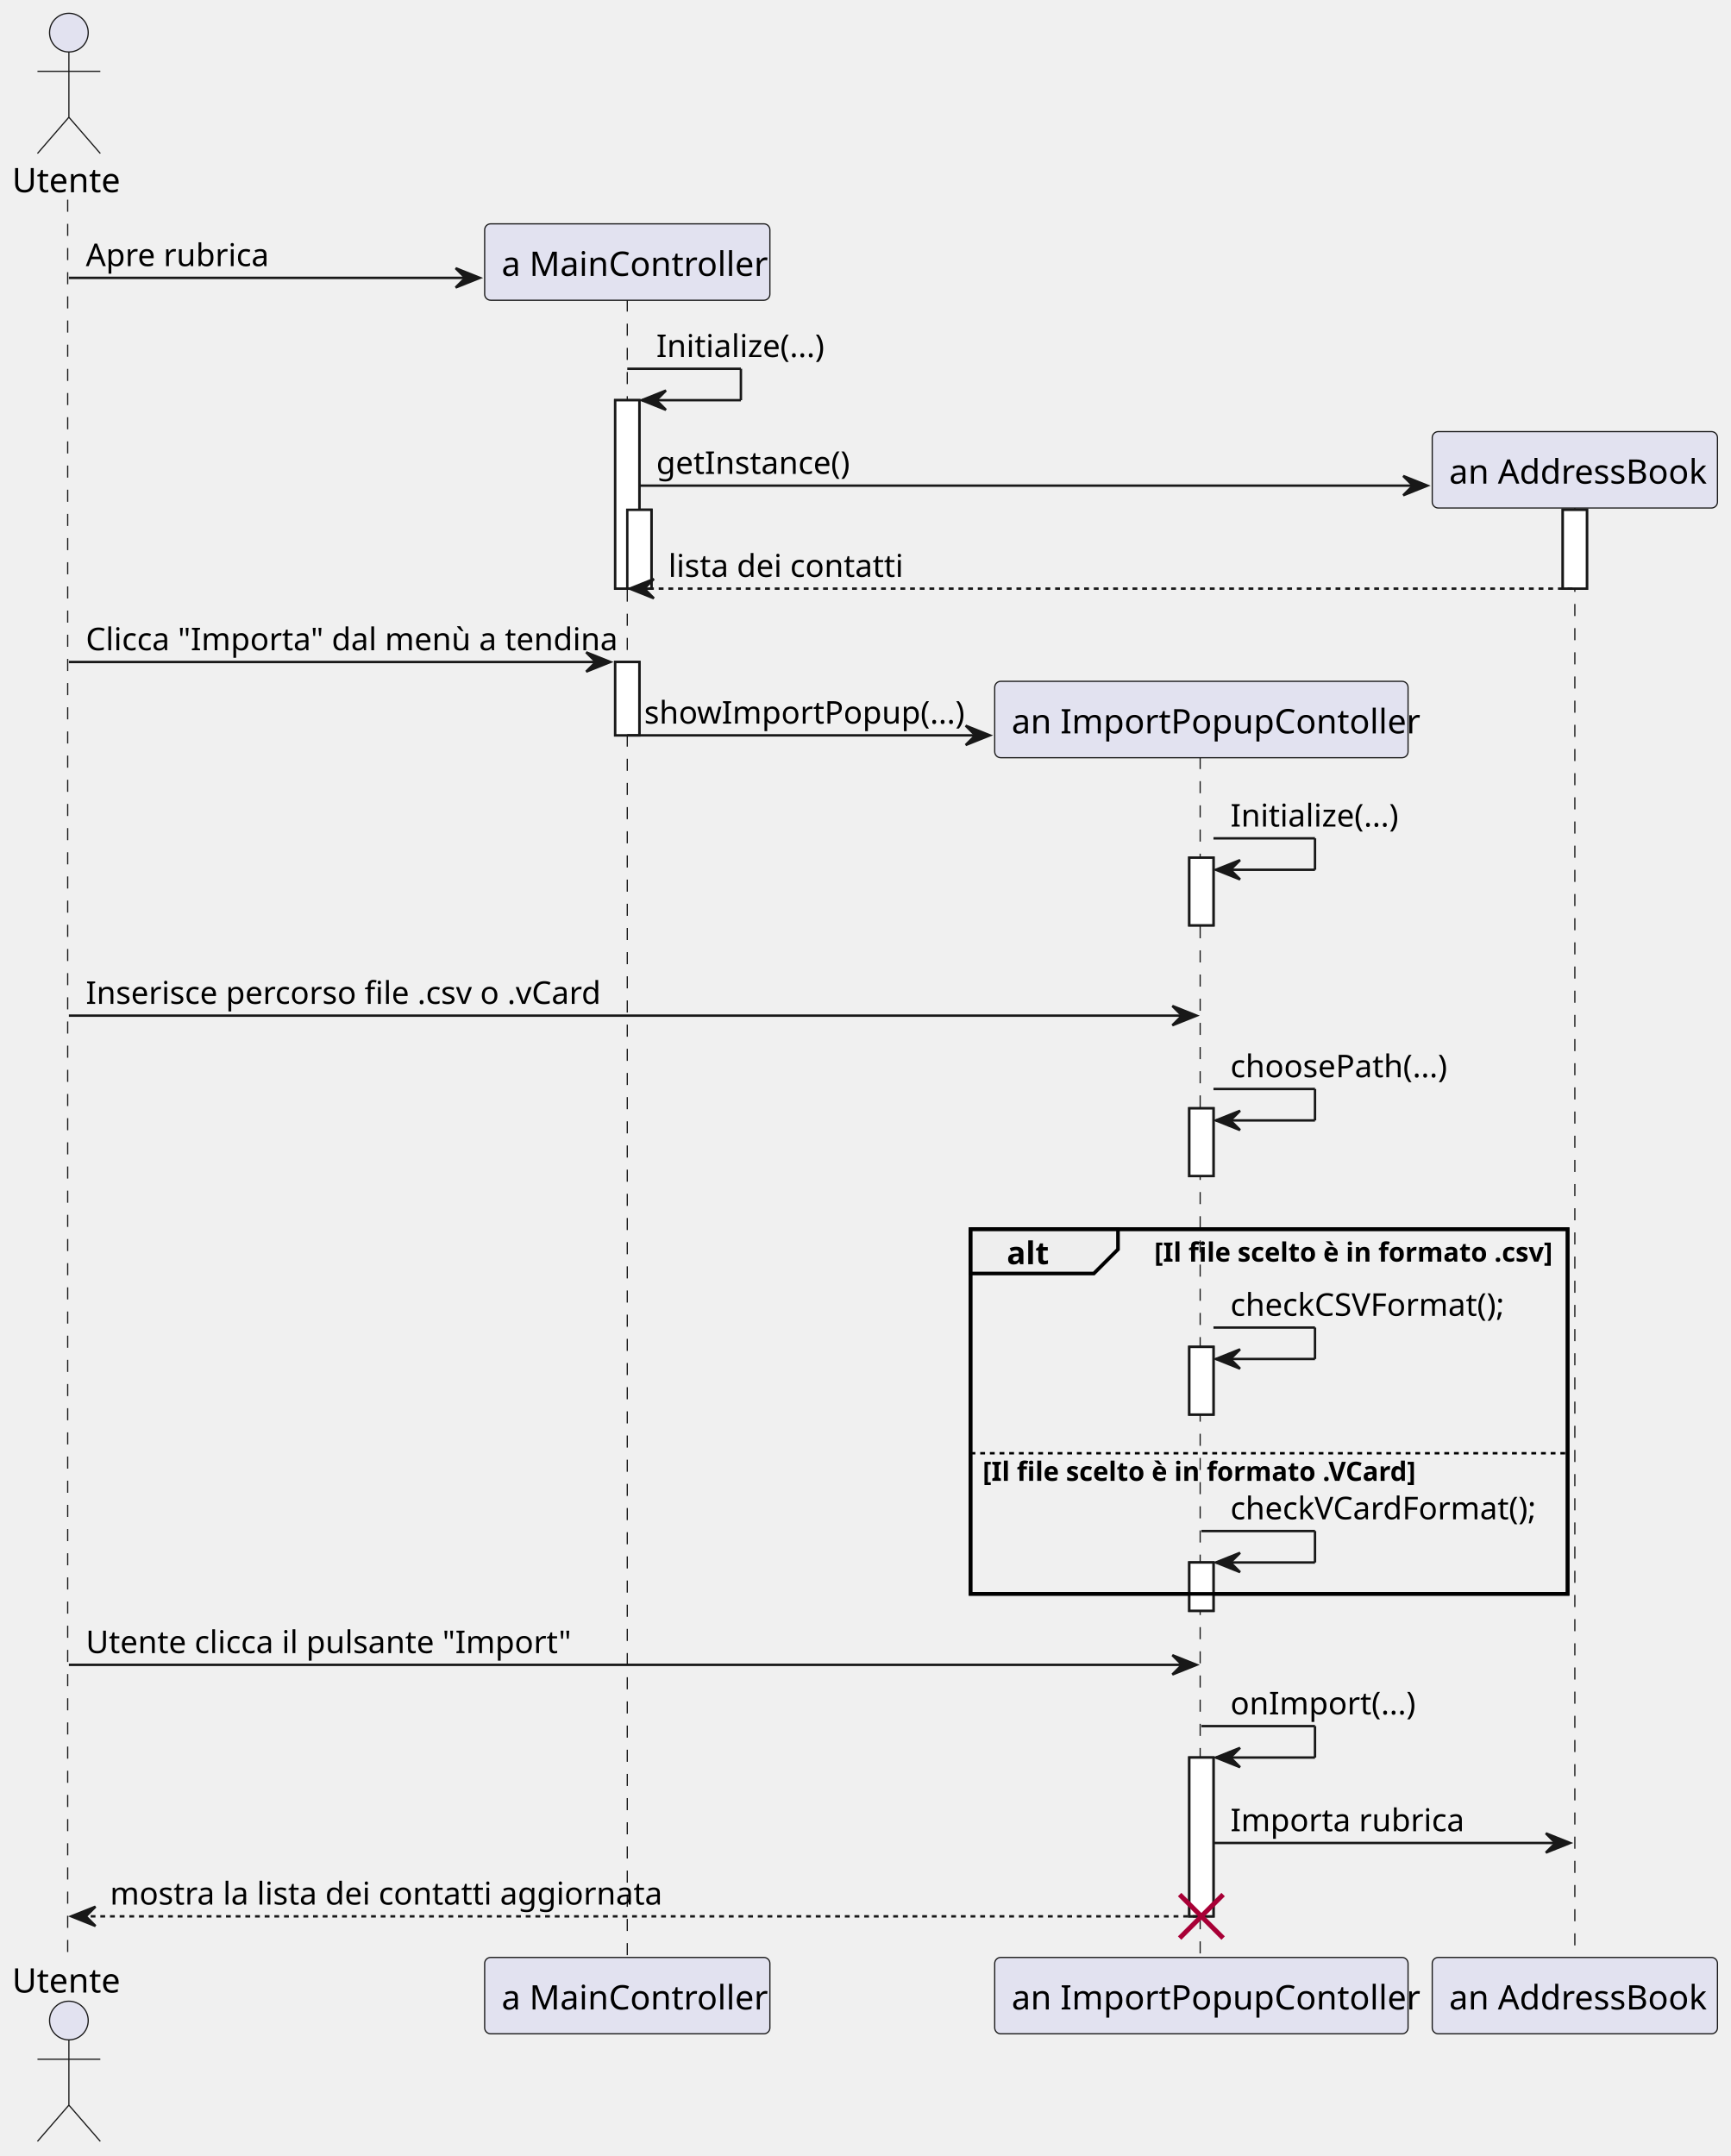
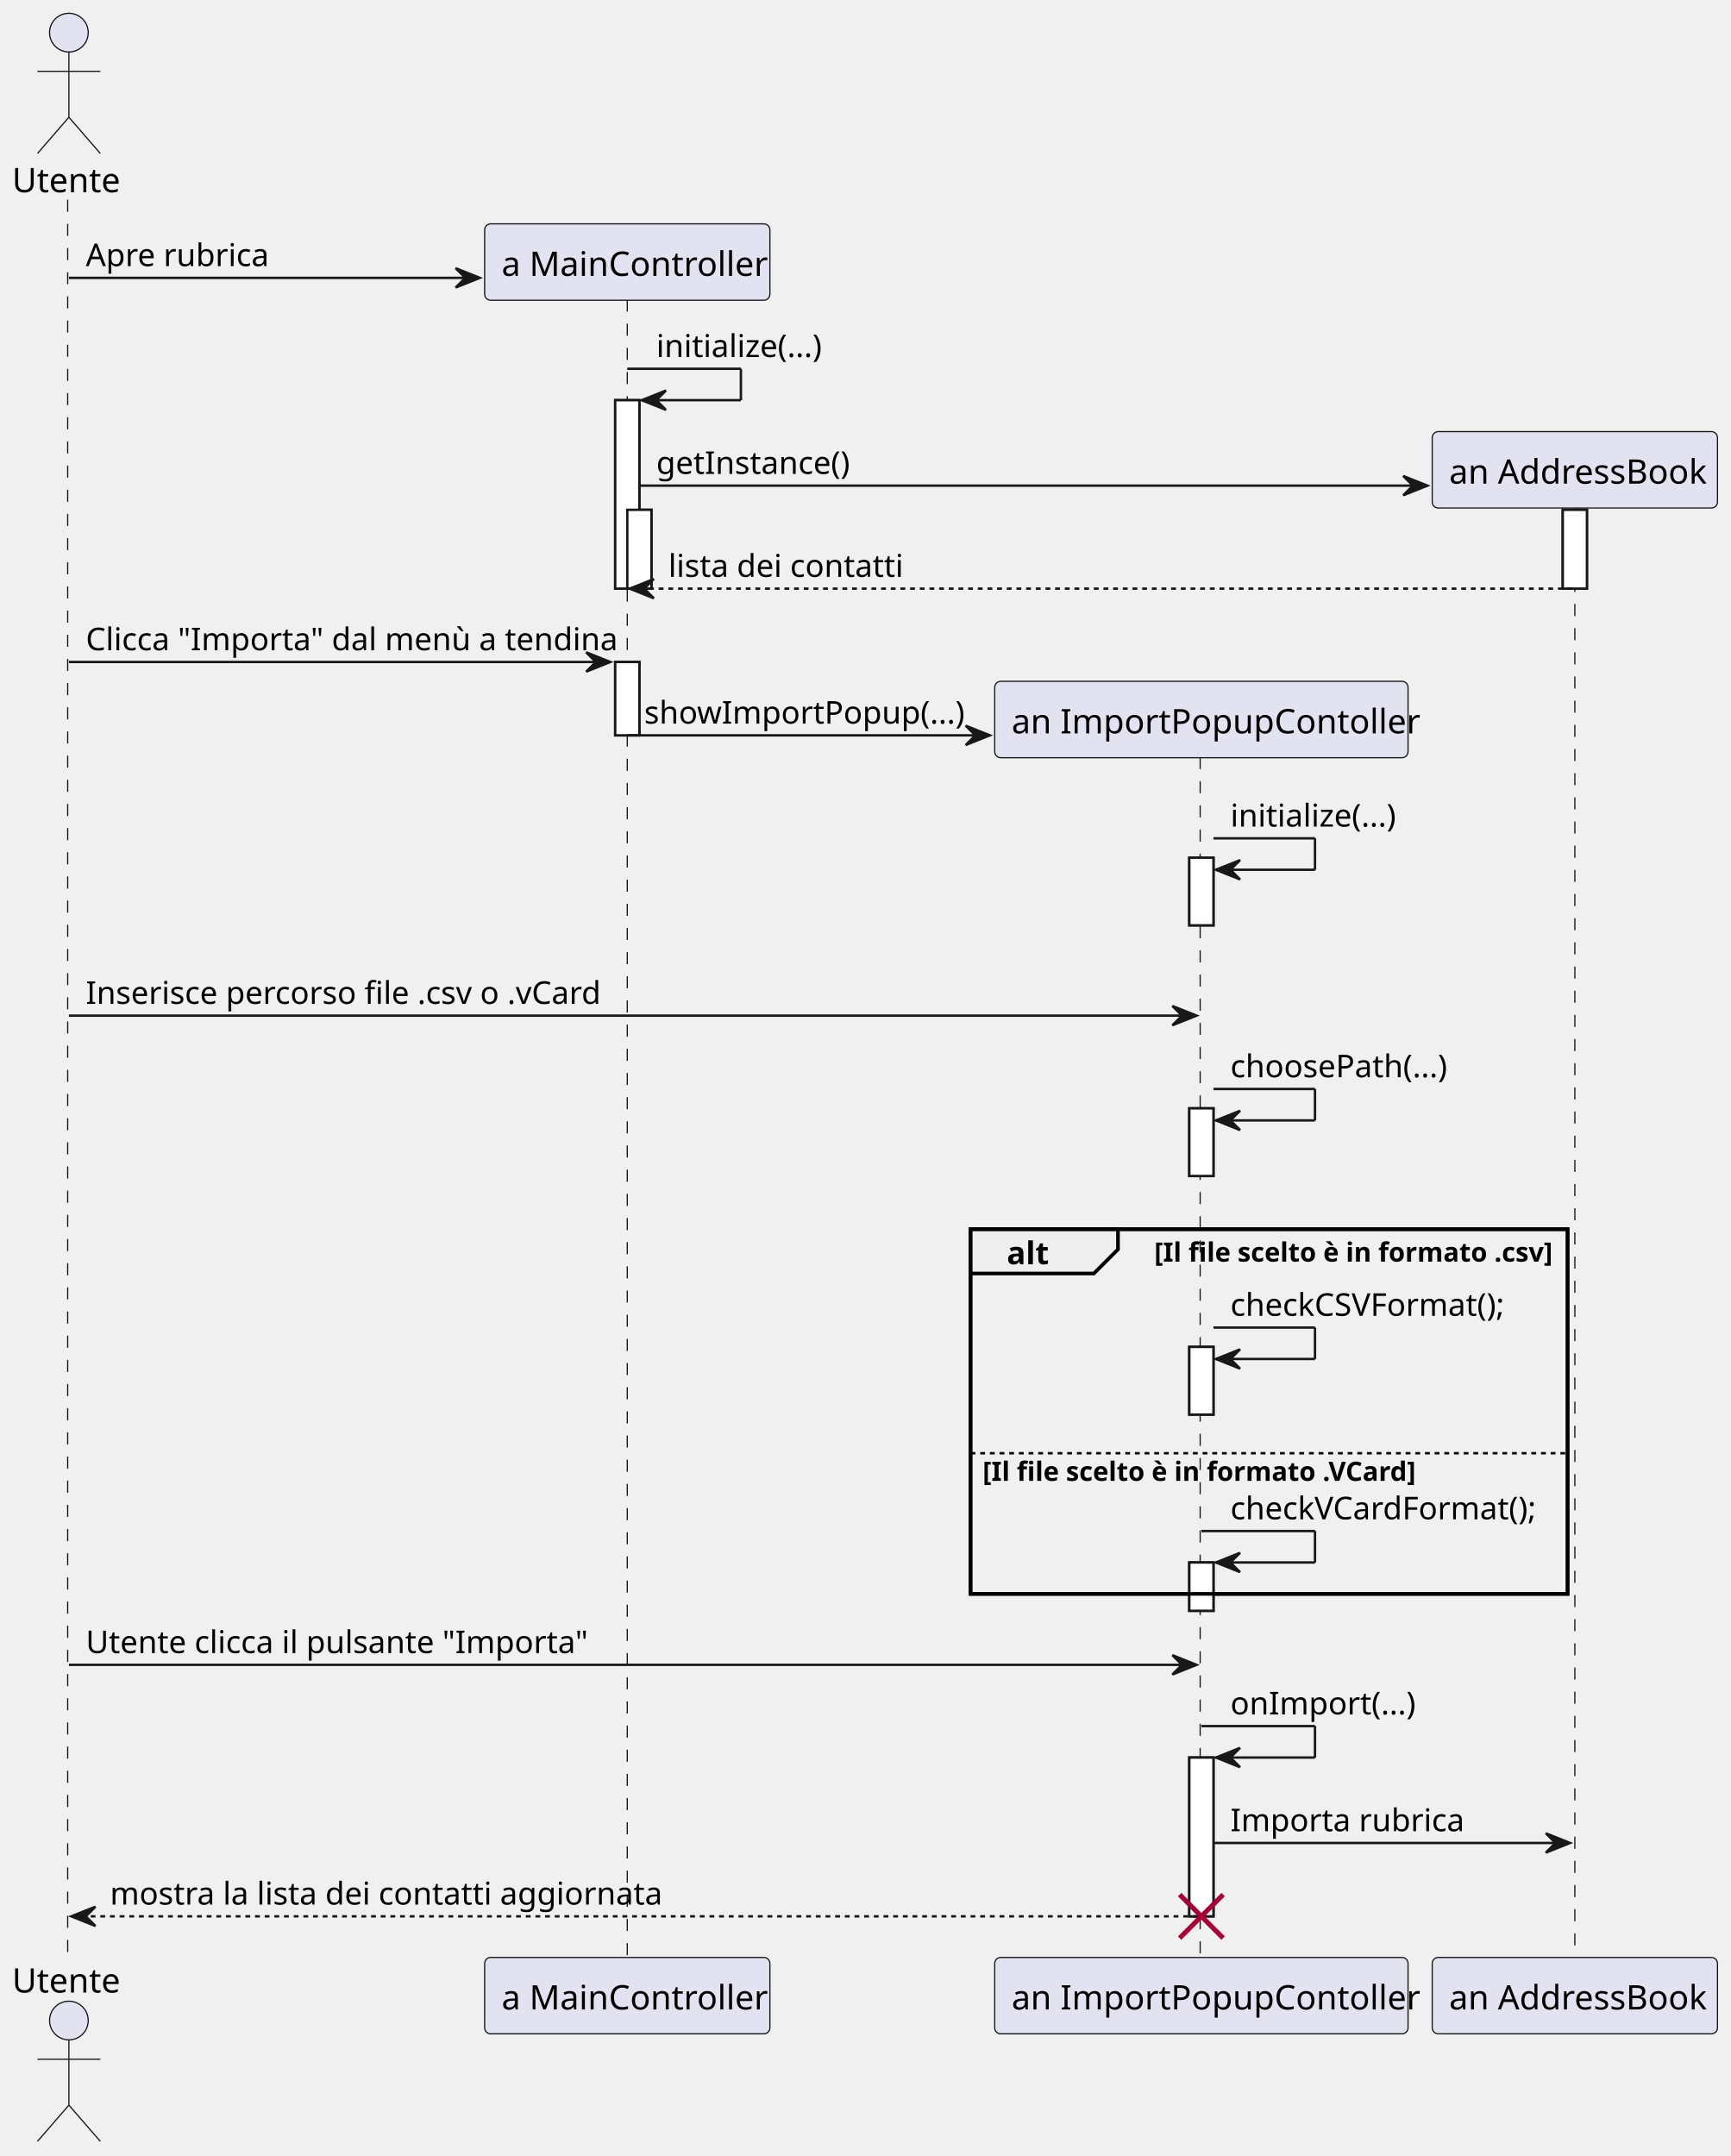
<svg xmlns="http://www.w3.org/2000/svg" contentStyleType="text/css" height="892px" preserveAspectRatio="none" style="width:716px;height:892px;background:#FFFFFF;" version="1.1" viewBox="0 0 716 892" width="716px" zoomAndPan="magnify">
  <defs />
  <g>
    <rect fill="#FFFFFF" height="77.961" style="stroke:#181818;stroke-width:1.0;" width="10" x="254.5" y="165.57" />
    <rect fill="#FFFFFF" height="32.609" style="stroke:#181818;stroke-width:1.0;" width="10" x="259.5" y="210.922" />
    <rect fill="#FFFFFF" height="30.352" style="stroke:#181818;stroke-width:1.0;" width="10" x="254.5" y="273.883" />
    <rect fill="#FFFFFF" height="28" style="stroke:#181818;stroke-width:1.0;" width="10" x="492" y="354.844" />
    <rect fill="#FFFFFF" height="28" style="stroke:#181818;stroke-width:1.0;" width="10" x="492" y="458.547" />
    <rect fill="#FFFFFF" height="28" style="stroke:#181818;stroke-width:1.0;" width="10" x="492" y="557.25" />
    <rect fill="#FFFFFF" height="20" style="stroke:#181818;stroke-width:1.0;" width="10" x="492" y="646.438" />
    <rect fill="#FFFFFF" height="65.703" style="stroke:#181818;stroke-width:1.0;" width="10" x="492" y="727.141" />
    <rect fill="#FFFFFF" height="32.609" style="stroke:#181818;stroke-width:1.0;" width="10" x="646.5" y="210.922" />
    <rect fill="none" height="150.891" style="stroke:#000000;stroke-width:1.5;" width="247" x="401.5" y="508.547" />
    <line style="stroke:#181818;stroke-width:0.5;stroke-dasharray:5.0,5.0;" x1="28" x2="28" y1="82.609" y2="810.844" />
    <line style="stroke:#181818;stroke-width:0.5;stroke-dasharray:5.0,5.0;" x1="259.5" x2="259.5" y1="123.914" y2="810.844" />
    <line style="stroke:#181818;stroke-width:0.5;stroke-dasharray:5.0,5.0;" x1="496.5" x2="496.5" y1="313.188" y2="810.844" />
    <line style="stroke:#181818;stroke-width:0.5;stroke-dasharray:5.0,5.0;" x1="651.5" x2="651.5" y1="209.875" y2="810.844" />
    <text fill="#000000" font-family="sans-serif" font-size="14" lengthAdjust="spacing" textLength="41" x="5" y="79.533">Utente</text>
    <ellipse cx="28.5" cy="13.5" fill="#E2E2F0" rx="8" ry="8" style="stroke:#181818;stroke-width:0.5;" />
    <path d="M28.5,21.5 L28.5,48.5 M15.5,29.5 L41.5,29.5 M28.5,48.5 L15.5,63.5 M28.5,48.5 L41.5,63.5 " fill="none" style="stroke:#181818;stroke-width:0.5;" />
    <text fill="#000000" font-family="sans-serif" font-size="14" lengthAdjust="spacing" textLength="41" x="5" y="824.377">Utente</text>
    <ellipse cx="28.5" cy="835.953" fill="#E2E2F0" rx="8" ry="8" style="stroke:#181818;stroke-width:0.5;" />
    <path d="M28.5,843.953 L28.5,870.953 M15.5,851.953 L41.5,851.953 M28.5,870.953 L15.5,885.953 M28.5,870.953 L41.5,885.953 " fill="none" style="stroke:#181818;stroke-width:0.5;" />
    <rect fill="#E2E2F0" height="31.609" rx="2.5" ry="2.5" style="stroke:#181818;stroke-width:0.5;" width="118" x="200.5" y="809.844" />
    <text fill="#000000" font-family="sans-serif" font-size="14" lengthAdjust="spacing" textLength="104" x="207.5" y="831.377">a MainController</text>
    <rect fill="#E2E2F0" height="31.609" rx="2.5" ry="2.5" style="stroke:#181818;stroke-width:0.5;" width="171" x="411.5" y="809.844" />
    <text fill="#000000" font-family="sans-serif" font-size="14" lengthAdjust="spacing" textLength="157" x="418.5" y="831.377">an ImportPopupContoller</text>
    <rect fill="#E2E2F0" height="31.609" rx="2.5" ry="2.5" style="stroke:#181818;stroke-width:0.5;" width="118" x="592.5" y="809.844" />
    <text fill="#000000" font-family="sans-serif" font-size="14" lengthAdjust="spacing" textLength="104" x="599.5" y="831.377">an AddressBook</text>
    <rect fill="#FFFFFF" height="77.961" style="stroke:#181818;stroke-width:1.0;" width="10" x="254.5" y="165.57" />
    <rect fill="#FFFFFF" height="32.609" style="stroke:#181818;stroke-width:1.0;" width="10" x="259.5" y="210.922" />
    <rect fill="#FFFFFF" height="30.352" style="stroke:#181818;stroke-width:1.0;" width="10" x="254.5" y="273.883" />
    <rect fill="#FFFFFF" height="28" style="stroke:#181818;stroke-width:1.0;" width="10" x="492" y="354.844" />
    <rect fill="#FFFFFF" height="28" style="stroke:#181818;stroke-width:1.0;" width="10" x="492" y="458.547" />
    <rect fill="#FFFFFF" height="28" style="stroke:#181818;stroke-width:1.0;" width="10" x="492" y="557.25" />
    <rect fill="#FFFFFF" height="20" style="stroke:#181818;stroke-width:1.0;" width="10" x="492" y="646.438" />
    <rect fill="#FFFFFF" height="65.703" style="stroke:#181818;stroke-width:1.0;" width="10" x="492" y="727.141" />
    <rect fill="#FFFFFF" height="32.609" style="stroke:#181818;stroke-width:1.0;" width="10" x="646.5" y="210.922" />
    <polygon fill="#181818" points="188.5,110.961,198.5,114.961,188.5,118.961,192.5,114.961" style="stroke:#181818;stroke-width:1.0;" />
    <line style="stroke:#181818;stroke-width:1.0;" x1="28.5" x2="194.5" y1="114.961" y2="114.961" />
    <text fill="#000000" font-family="sans-serif" font-size="13" lengthAdjust="spacing" textLength="70" x="35.5" y="110.105">Apre rubrica</text>
    <rect fill="#E2E2F0" height="31.609" rx="2.5" ry="2.5" style="stroke:#181818;stroke-width:0.5;" width="118" x="200.5" y="92.609" />
    <text fill="#000000" font-family="sans-serif" font-size="14" lengthAdjust="spacing" textLength="104" x="207.5" y="114.143">a MainController</text>
    <line style="stroke:#181818;stroke-width:1.0;" x1="259.5" x2="306.5" y1="152.57" y2="152.57" />
    <line style="stroke:#181818;stroke-width:1.0;" x1="306.5" x2="306.5" y1="152.57" y2="165.57" />
    <line style="stroke:#181818;stroke-width:1.0;" x1="265.5" x2="306.5" y1="165.57" y2="165.57" />
    <polygon fill="#181818" points="275.5,161.57,265.5,165.57,275.5,169.57,271.5,165.57" style="stroke:#181818;stroke-width:1.0;" />
-     <text fill="#000000" font-family="sans-serif" font-size="13" lengthAdjust="spacing" textLength="67" x="271.5" y="147.714">Initialize(...)</text>
+     <text fill="#000000" font-family="sans-serif" font-size="13" lengthAdjust="spacing" textLength="67" x="271.5" y="147.714">initialize(...)</text>
    <polygon fill="#181818" points="580.5,196.922,590.5,200.922,580.5,204.922,584.5,200.922" style="stroke:#181818;stroke-width:1.0;" />
    <line style="stroke:#181818;stroke-width:1.0;" x1="264.5" x2="586.5" y1="200.922" y2="200.922" />
    <text fill="#000000" font-family="sans-serif" font-size="13" lengthAdjust="spacing" textLength="75" x="271.5" y="196.065">getInstance()</text>
    <rect fill="#E2E2F0" height="31.609" rx="2.5" ry="2.5" style="stroke:#181818;stroke-width:0.5;" width="118" x="592.5" y="178.57" />
    <text fill="#000000" font-family="sans-serif" font-size="14" lengthAdjust="spacing" textLength="104" x="599.5" y="200.103">an AddressBook</text>
    <polygon fill="#181818" points="270.5,239.531,260.5,243.531,270.5,247.531,266.5,243.531" style="stroke:#181818;stroke-width:1.0;" />
    <line style="stroke:#181818;stroke-width:1.0;stroke-dasharray:2.0,2.0;" x1="264.5" x2="650.5" y1="243.531" y2="243.531" />
    <text fill="#000000" font-family="sans-serif" font-size="13" lengthAdjust="spacing" textLength="92" x="276.5" y="238.675">lista dei contatti</text>
    <polygon fill="#181818" points="242.5,269.883,252.5,273.883,242.5,277.883,246.5,273.883" style="stroke:#181818;stroke-width:1.0;" />
    <line style="stroke:#181818;stroke-width:1.0;" x1="28.5" x2="248.5" y1="273.883" y2="273.883" />
    <text fill="#000000" font-family="sans-serif" font-size="13" lengthAdjust="spacing" textLength="207" x="35.5" y="269.026">Clicca "Importa" dal menù a tendina</text>
    <polygon fill="#181818" points="399.5,300.234,409.5,304.234,399.5,308.234,403.5,304.234" style="stroke:#181818;stroke-width:1.0;" />
    <line style="stroke:#181818;stroke-width:1.0;" x1="259.5" x2="405.5" y1="304.234" y2="304.234" />
    <text fill="#000000" font-family="sans-serif" font-size="13" lengthAdjust="spacing" textLength="123" x="266.5" y="299.378">showImportPopup(...)</text>
    <rect fill="#E2E2F0" height="31.609" rx="2.5" ry="2.5" style="stroke:#181818;stroke-width:0.5;" width="171" x="411.5" y="281.883" />
    <text fill="#000000" font-family="sans-serif" font-size="14" lengthAdjust="spacing" textLength="157" x="418.5" y="303.416">an ImportPopupContoller</text>
    <line style="stroke:#181818;stroke-width:1.0;" x1="502" x2="544" y1="346.844" y2="346.844" />
    <line style="stroke:#181818;stroke-width:1.0;" x1="544" x2="544" y1="346.844" y2="359.844" />
    <line style="stroke:#181818;stroke-width:1.0;" x1="503" x2="544" y1="359.844" y2="359.844" />
    <polygon fill="#181818" points="513,355.844,503,359.844,513,363.844,509,359.844" style="stroke:#181818;stroke-width:1.0;" />
-     <text fill="#000000" font-family="sans-serif" font-size="13" lengthAdjust="spacing" textLength="67" x="509" y="341.987">Initialize(...)</text>
+     <text fill="#000000" font-family="sans-serif" font-size="13" lengthAdjust="spacing" textLength="67" x="509" y="341.987">initialize(...)</text>
    <polygon fill="#181818" points="485,416.195,495,420.195,485,424.195,489,420.195" style="stroke:#181818;stroke-width:1.0;" />
    <line style="stroke:#181818;stroke-width:1.0;" x1="28.5" x2="491" y1="420.195" y2="420.195" />
    <text fill="#000000" font-family="sans-serif" font-size="13" lengthAdjust="spacing" textLength="204" x="35.5" y="415.339">Inserisce percorso file .csv o .vCard</text>
    <line style="stroke:#181818;stroke-width:1.0;" x1="502" x2="544" y1="450.547" y2="450.547" />
    <line style="stroke:#181818;stroke-width:1.0;" x1="544" x2="544" y1="450.547" y2="463.547" />
    <line style="stroke:#181818;stroke-width:1.0;" x1="503" x2="544" y1="463.547" y2="463.547" />
    <polygon fill="#181818" points="513,459.547,503,463.547,513,467.547,509,463.547" style="stroke:#181818;stroke-width:1.0;" />
    <text fill="#000000" font-family="sans-serif" font-size="13" lengthAdjust="spacing" textLength="89" x="509" y="445.69">choosePath(...)</text>
    <path d="M401.5,508.547 L462.5,508.547 L462.5,516.898 L452.5,526.898 L401.5,526.898 L401.5,508.547 " fill="#EEEEEE" style="stroke:#000000;stroke-width:1.5;" />
    <rect fill="none" height="150.891" style="stroke:#000000;stroke-width:1.5;" width="247" x="401.5" y="508.547" />
    <text fill="#000000" font-family="sans-serif" font-size="13" font-weight="bold" lengthAdjust="spacing" textLength="16" x="416.5" y="523.042">alt</text>
    <text fill="#000000" font-family="sans-serif" font-size="11" font-weight="bold" lengthAdjust="spacing" textLength="166" x="477.5" y="521.966">[Il file scelto è in formato .csv]</text>
    <line style="stroke:#181818;stroke-width:1.0;" x1="502" x2="544" y1="549.25" y2="549.25" />
    <line style="stroke:#181818;stroke-width:1.0;" x1="544" x2="544" y1="549.25" y2="562.25" />
    <line style="stroke:#181818;stroke-width:1.0;" x1="503" x2="544" y1="562.25" y2="562.25" />
    <polygon fill="#181818" points="513,558.25,503,562.25,513,566.25,509,562.25" style="stroke:#181818;stroke-width:1.0;" />
    <text fill="#000000" font-family="sans-serif" font-size="13" lengthAdjust="spacing" textLength="115" x="509" y="544.394">checkCSVFormat();</text>
    <line style="stroke:#000000;stroke-width:1.0;stroke-dasharray:2.0,2.0;" x1="401.5" x2="648.5" y1="601.25" y2="601.25" />
    <text fill="#000000" font-family="sans-serif" font-size="11" font-weight="bold" lengthAdjust="spacing" textLength="181" x="406.5" y="612.669">[Il file scelto è in formato .VCard]</text>
    <line style="stroke:#181818;stroke-width:1.0;" x1="497" x2="544" y1="633.438" y2="633.438" />
    <line style="stroke:#181818;stroke-width:1.0;" x1="544" x2="544" y1="633.438" y2="646.438" />
    <line style="stroke:#181818;stroke-width:1.0;" x1="503" x2="544" y1="646.438" y2="646.438" />
    <polygon fill="#181818" points="513,642.438,503,646.438,513,650.438,509,646.438" style="stroke:#181818;stroke-width:1.0;" />
    <text fill="#000000" font-family="sans-serif" font-size="13" lengthAdjust="spacing" textLength="124" x="509" y="628.581">checkVCardFormat();</text>
    <polygon fill="#181818" points="485,684.789,495,688.789,485,692.789,489,688.789" style="stroke:#181818;stroke-width:1.0;" />
    <line style="stroke:#181818;stroke-width:1.0;" x1="28.5" x2="491" y1="688.789" y2="688.789" />
-     <text fill="#000000" font-family="sans-serif" font-size="13" lengthAdjust="spacing" textLength="189" x="35.5" y="683.933">Utente clicca il pulsante "Import"</text>
+     <text fill="#000000" font-family="sans-serif" font-size="13" lengthAdjust="spacing" textLength="196" x="35.5" y="683.933">Utente clicca il pulsante "Importa"</text>
    <line style="stroke:#181818;stroke-width:1.0;" x1="497" x2="544" y1="714.141" y2="714.141" />
    <line style="stroke:#181818;stroke-width:1.0;" x1="544" x2="544" y1="714.141" y2="727.141" />
    <line style="stroke:#181818;stroke-width:1.0;" x1="503" x2="544" y1="727.141" y2="727.141" />
    <polygon fill="#181818" points="513,723.141,503,727.141,513,731.141,509,727.141" style="stroke:#181818;stroke-width:1.0;" />
    <text fill="#000000" font-family="sans-serif" font-size="13" lengthAdjust="spacing" textLength="70" x="509" y="709.284">onImport(...)</text>
    <polygon fill="#181818" points="639.5,758.492,649.5,762.492,639.5,766.492,643.5,762.492" style="stroke:#181818;stroke-width:1.0;" />
    <line style="stroke:#181818;stroke-width:1.0;" x1="502" x2="645.5" y1="762.492" y2="762.492" />
    <text fill="#000000" font-family="sans-serif" font-size="13" lengthAdjust="spacing" textLength="86" x="509" y="757.636">Importa rubrica</text>
    <polygon fill="#181818" points="39.5,788.844,29.5,792.844,39.5,796.844,35.5,792.844" style="stroke:#181818;stroke-width:1.0;" />
    <line style="stroke:#181818;stroke-width:1.0;stroke-dasharray:2.0,2.0;" x1="33.5" x2="496" y1="792.844" y2="792.844" />
    <text fill="#000000" font-family="sans-serif" font-size="13" lengthAdjust="spacing" textLength="214" x="45.5" y="787.987">mostra la lista dei contatti aggiornata</text>
    <line style="stroke:#A80036;stroke-width:2.0;" x1="488" x2="506" y1="783.844" y2="801.844" />
    <line style="stroke:#A80036;stroke-width:2.0;" x1="488" x2="506" y1="801.844" y2="783.844" />
  </g>
</svg>
